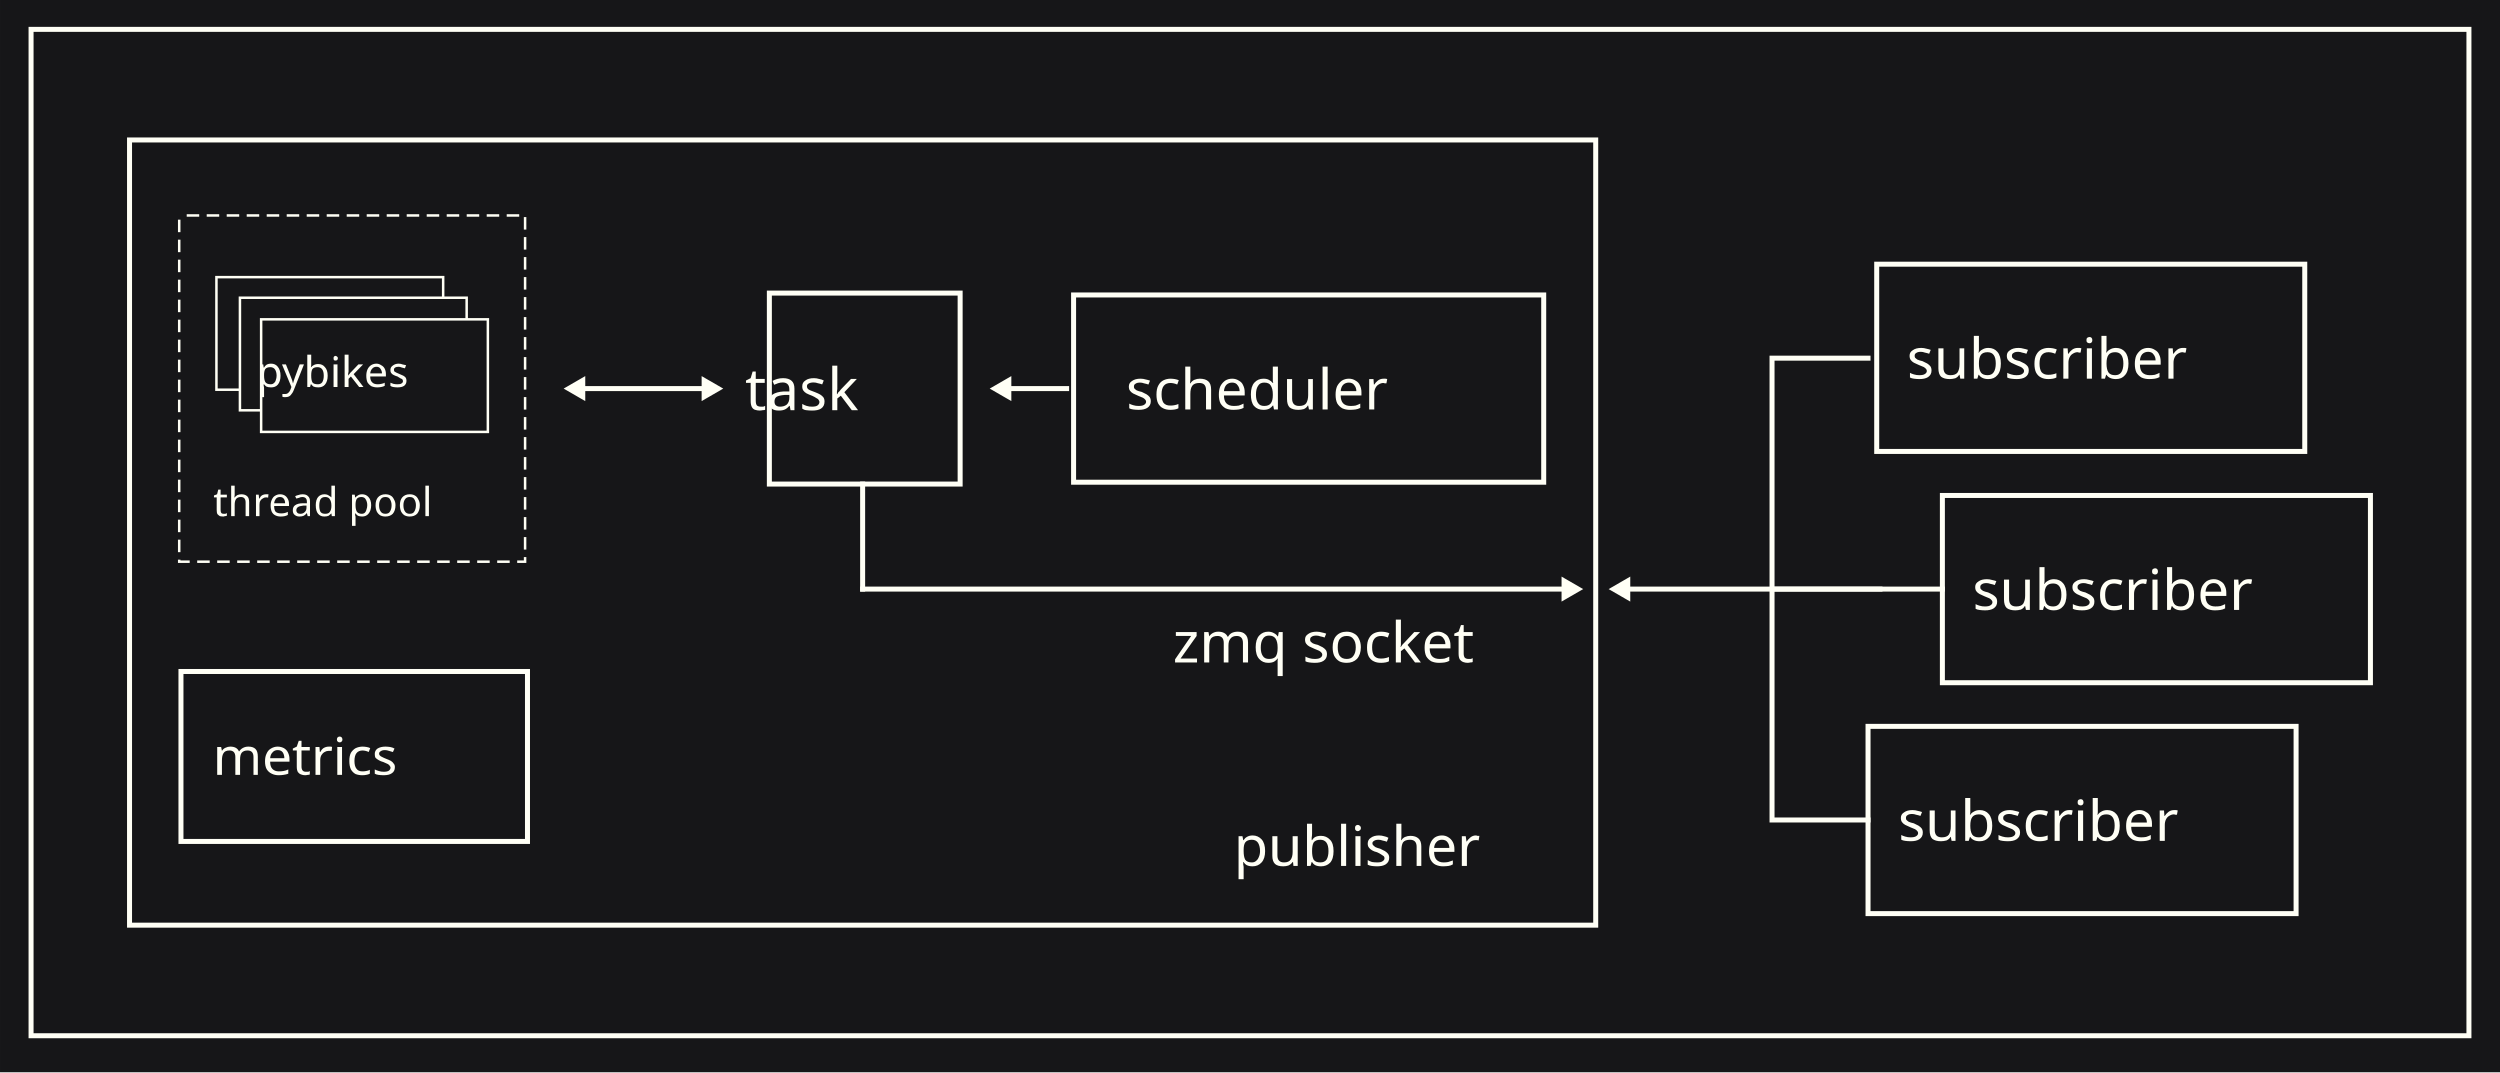
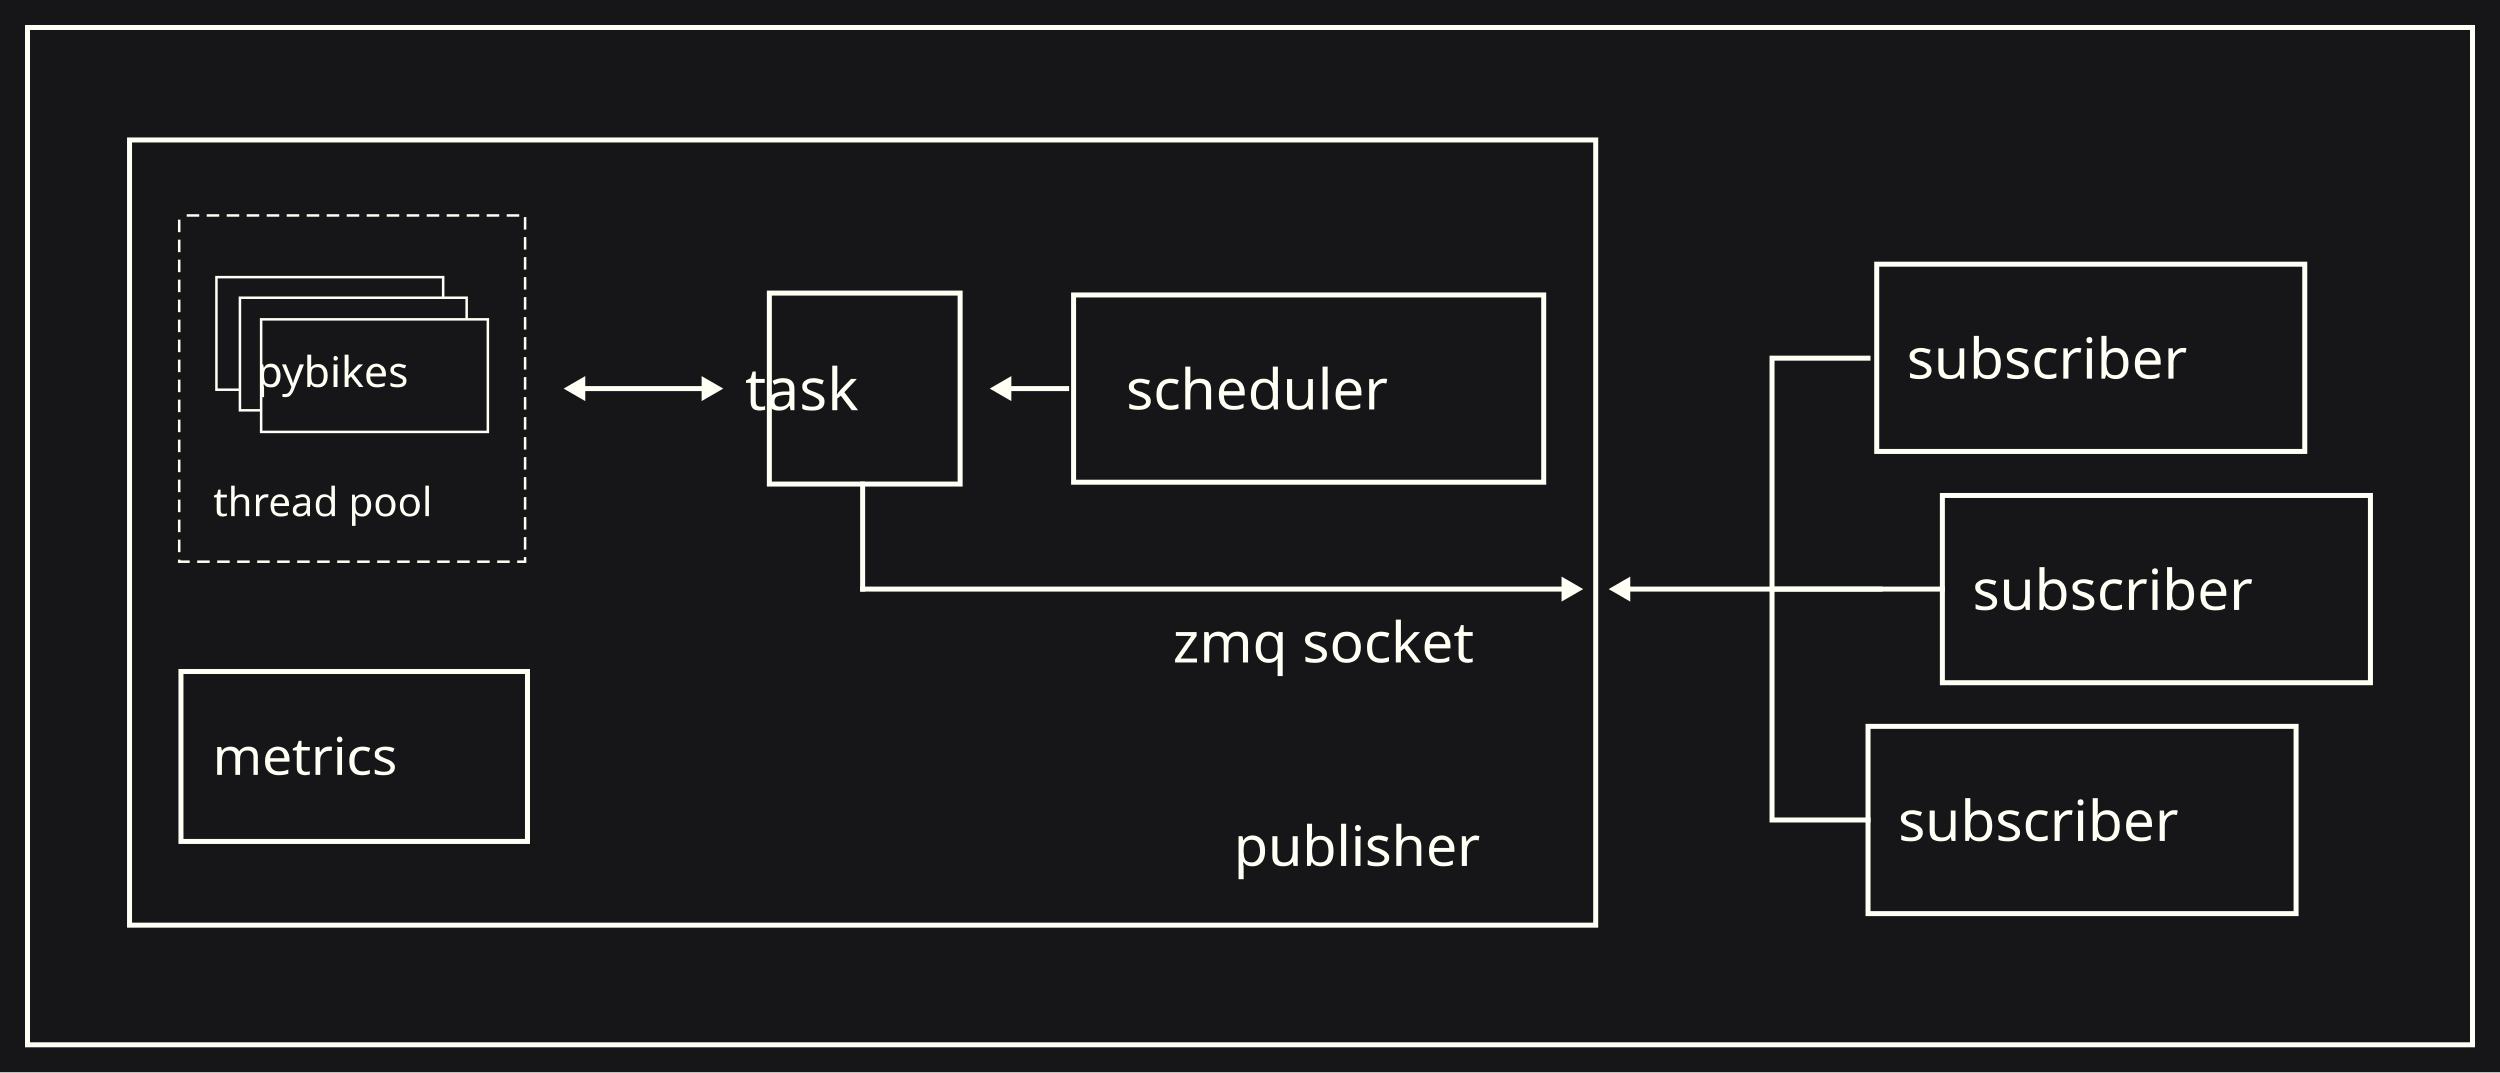
<svg xmlns="http://www.w3.org/2000/svg" width="100mm" height="42.891mm" viewBox="0 0 100 42.891" version="1.1" id="svg5">
  <defs id="defs2">
    <marker style="overflow:visible" id="marker33554-1-2-8" refX="0" refY="0" orient="auto-start-reverse" markerWidth="4.324" markerHeight="4.999" viewBox="0 0 5.324 6.155" preserveAspectRatio="xMidYMid">
      <path transform="scale(0.5)" style="fill:context-stroke;fill-rule:evenodd;stroke:context-stroke;stroke-width:1pt" d="M 5.77,0 -2.88,5 V -5 Z" id="path33552-9-9-3" />
    </marker>
    <marker style="overflow:visible" id="marker33554-10-5" refX="0" refY="0" orient="auto-start-reverse" markerWidth="4.325" markerHeight="5" viewBox="0 0 5.324 6.155" preserveAspectRatio="xMidYMid">
      <path transform="scale(0.5)" style="fill:context-stroke;fill-rule:evenodd;stroke:context-stroke;stroke-width:1pt" d="M 5.77,0 -2.88,5 V -5 Z" id="path33552-93-2" />
    </marker>
  </defs>
  <g id="layer1" transform="translate(-19.66264,-238.2214)">
    <rect style="fill:#161618;fill-opacity:1;stroke:none;stroke-width:0.529;stroke-opacity:1;stop-color:#000000" id="rect8457-00-6" width="100" height="42.891" x="19.663" y="238.221" />
-     <rect style="fill:none;fill-opacity:1;stroke:#fffff5;stroke-width:0.2;stroke-dasharray:none;stroke-opacity:1;stop-color:#000000" id="rect3893-1-6" width="97.515" height="40.255" x="20.905" y="239.396" />
+     <rect style="fill:none;fill-opacity:1;stroke:#fffff5;stroke-width:0.2;stroke-dasharray:none;stroke-opacity:1;stop-color:#000000" id="rect3893-1-6" width="97.8" height="40.692" x="20.763" y="239.321" />
    <rect style="fill:none;fill-opacity:1;stroke:#fffff5;stroke-width:0.2;stroke-dasharray:none;stroke-opacity:1;stop-color:#000000" id="rect2433-0-4" width="58.647" height="31.408" x="24.844" y="243.82" />
    <text xml:space="preserve" style="font-style:normal;font-variant:normal;font-weight:normal;font-stretch:normal;font-size:2.22px;font-family:'Roboto Mono';-inkscape-font-specification:'Roboto Mono, Normal';font-variant-ligatures:normal;font-variant-caps:normal;font-variant-numeric:normal;font-variant-east-asian:normal;text-align:end;text-anchor:end;fill:#fffff5;fill-opacity:1;stroke:none;stroke-width:0.2;stroke-dasharray:none;stroke-opacity:1;stop-color:#000000" x="81.778" y="272.773" id="text6217-4-03-1" transform="scale(0.9996884,1.000312)">
      <tspan id="tspan6215-2-0-7" style="font-style:normal;font-variant:normal;font-weight:normal;font-stretch:normal;font-size:2.22px;font-family:'Roboto Mono';-inkscape-font-specification:'Roboto Mono, Normal';font-variant-ligatures:normal;font-variant-caps:normal;font-variant-numeric:normal;font-variant-east-asian:normal;fill:#fffff5;fill-opacity:1;stroke:none;stroke-width:0.2;stroke-dasharray:none;stroke-opacity:1" x="81.778" y="272.773">publisher</tspan>
    </text>
    <rect style="fill:none;fill-opacity:1;stroke:#fffff5;stroke-width:0.2;stroke-dasharray:none;stroke-opacity:1;stop-color:#000000" id="rect238-8-8-6-8" width="13.861" height="6.798" x="26.901" y="265.081" />
    <text xml:space="preserve" style="font-style:normal;font-variant:normal;font-weight:normal;font-stretch:normal;font-size:2.093px;font-family:'Roboto Mono';-inkscape-font-specification:'Roboto Mono, Normal';font-variant-ligatures:normal;font-variant-caps:normal;font-variant-numeric:normal;font-variant-east-asian:normal;text-align:end;text-anchor:end;fill:#fffff5;fill-opacity:1;stroke:none;stroke-width:0.2;stroke-dasharray:none;stroke-opacity:1;stop-color:#000000" x="37.931" y="271.829" id="text6217-4-0-9-7" transform="scale(1.009705,0.9903887)">
      <tspan id="tspan6215-2-4-0-8" style="font-style:normal;font-variant:normal;font-weight:normal;font-stretch:normal;font-size:2.093px;font-family:'Roboto Mono';-inkscape-font-specification:'Roboto Mono, Normal';font-variant-ligatures:normal;font-variant-caps:normal;font-variant-numeric:normal;font-variant-east-asian:normal;fill:#fffff5;fill-opacity:1;stroke:none;stroke-width:0.2;stroke-dasharray:none;stroke-opacity:1" x="37.931" y="271.829">metrics</tspan>
    </text>
    <text xml:space="preserve" style="font-style:normal;font-variant:normal;font-weight:normal;font-stretch:normal;font-size:2.267px;font-family:'Roboto Mono';-inkscape-font-specification:'Roboto Mono, Normal';font-variant-ligatures:normal;font-variant-caps:normal;font-variant-numeric:normal;font-variant-east-asian:normal;text-align:end;text-anchor:end;fill:#fffff5;fill-opacity:1;stroke:none;stroke-width:0.2;stroke-dasharray:none;stroke-opacity:1;stop-color:#000000" x="77.916" y="255.326" id="text6217-4-1-6-7" transform="scale(1.002845,0.9971627)">
      <tspan id="tspan6215-2-5-4-7" style="font-style:normal;font-variant:normal;font-weight:normal;font-stretch:normal;font-size:2.267px;font-family:'Roboto Mono';-inkscape-font-specification:'Roboto Mono, Normal';font-variant-ligatures:normal;font-variant-caps:normal;font-variant-numeric:normal;font-variant-east-asian:normal;fill:#fffff5;fill-opacity:1;stroke:none;stroke-width:0.2;stroke-dasharray:none;stroke-opacity:1" x="77.916" y="255.326">scheduler</tspan>
    </text>
    <text xml:space="preserve" style="font-style:normal;font-variant:normal;font-weight:normal;font-stretch:normal;font-size:2.267px;font-family:'Roboto Mono';-inkscape-font-specification:'Roboto Mono, Normal';font-variant-ligatures:normal;font-variant-caps:normal;font-variant-numeric:normal;font-variant-east-asian:normal;text-align:end;text-anchor:end;fill:#fffff5;fill-opacity:1;stroke:none;stroke-width:0.2;stroke-dasharray:none;stroke-opacity:1;stop-color:#000000" x="81.344" y="265.473" id="text6217-4-1-7-4-4" transform="scale(1.002845,0.9971627)">
      <tspan id="tspan6215-2-5-1-8-4" style="font-style:normal;font-variant:normal;font-weight:normal;font-stretch:normal;font-size:2.267px;font-family:'Roboto Mono';-inkscape-font-specification:'Roboto Mono, Normal';font-variant-ligatures:normal;font-variant-caps:normal;font-variant-numeric:normal;font-variant-east-asian:normal;fill:#fffff5;fill-opacity:1;stroke:none;stroke-width:0.2;stroke-dasharray:none;stroke-opacity:1" x="81.344" y="265.473">zmq socket</tspan>
    </text>
    <rect style="fill:none;fill-opacity:1;stroke:#fffff5;stroke-width:0.2;stroke-dasharray:none;stroke-opacity:1;stop-color:#000000" id="rect7555-6-9" width="18.805" height="7.49" x="62.606" y="250.02" />
    <text xml:space="preserve" style="font-style:normal;font-variant:normal;font-weight:normal;font-stretch:normal;font-size:2.267px;font-family:'Roboto Mono';-inkscape-font-specification:'Roboto Mono, Normal';font-variant-ligatures:normal;font-variant-caps:normal;font-variant-numeric:normal;font-variant-east-asian:normal;text-align:end;text-anchor:end;fill:#fffff5;fill-opacity:1;stroke:none;stroke-width:0.2;stroke-dasharray:none;stroke-opacity:1;stop-color:#000000" x="109.791" y="254.092" id="text6217-4-1-0-40-5" transform="scale(1.002845,0.9971627)">
      <tspan id="tspan6215-2-5-9-8-5" style="font-style:normal;font-variant:normal;font-weight:normal;font-stretch:normal;font-size:2.267px;font-family:'Roboto Mono';-inkscape-font-specification:'Roboto Mono, Normal';font-variant-ligatures:normal;font-variant-caps:normal;font-variant-numeric:normal;font-variant-east-asian:normal;fill:#fffff5;fill-opacity:1;stroke:none;stroke-width:0.2;stroke-dasharray:none;stroke-opacity:1" x="109.791" y="254.092">subscriber</tspan>
    </text>
    <rect style="fill:none;fill-opacity:1;stroke:#fffff5;stroke-width:0.2;stroke-dasharray:none;stroke-opacity:1;stop-color:#000000" id="rect7555-71-1-5" width="17.122" height="7.49" x="94.731" y="248.789" />
    <text xml:space="preserve" style="font-style:normal;font-variant:normal;font-weight:normal;font-stretch:normal;font-size:2.267px;font-family:'Roboto Mono';-inkscape-font-specification:'Roboto Mono, Normal';font-variant-ligatures:normal;font-variant-caps:normal;font-variant-numeric:normal;font-variant-east-asian:normal;text-align:end;text-anchor:end;fill:#fffff5;fill-opacity:1;stroke:none;stroke-width:0.2;stroke-dasharray:none;stroke-opacity:1;stop-color:#000000" x="112.411" y="263.368" id="text6217-4-1-0-9-3-2" transform="scale(1.002845,0.9971627)">
      <tspan id="tspan6215-2-5-9-5-1-9" style="font-style:normal;font-variant:normal;font-weight:normal;font-stretch:normal;font-size:2.267px;font-family:'Roboto Mono';-inkscape-font-specification:'Roboto Mono, Normal';font-variant-ligatures:normal;font-variant-caps:normal;font-variant-numeric:normal;font-variant-east-asian:normal;fill:#fffff5;fill-opacity:1;stroke:none;stroke-width:0.2;stroke-dasharray:none;stroke-opacity:1" x="112.411" y="263.368">subscriber</tspan>
    </text>
    <rect style="fill:none;fill-opacity:1;stroke:#fffff5;stroke-width:0.2;stroke-dasharray:none;stroke-opacity:1;stop-color:#000000" id="rect7555-71-3-1-8" width="17.122" height="7.49" x="97.358" y="258.04" />
-     <text xml:space="preserve" style="font-style:normal;font-variant:normal;font-weight:normal;font-stretch:normal;font-size:2.267px;font-family:'Roboto Mono';-inkscape-font-specification:'Roboto Mono, Normal';font-variant-ligatures:normal;font-variant-caps:normal;font-variant-numeric:normal;font-variant-east-asian:normal;text-align:end;text-anchor:end;fill:#fffff5;fill-opacity:1;stroke:none;stroke-width:0.2;stroke-dasharray:none;stroke-opacity:1;stop-color:#000000" x="109.445" y="272.631" id="text6217-4-1-0-4-0-0" transform="scale(1.002845,0.9971627)">
-       <tspan id="tspan6215-2-5-9-7-8-7" style="font-style:normal;font-variant:normal;font-weight:normal;font-stretch:normal;font-size:2.267px;font-family:'Roboto Mono';-inkscape-font-specification:'Roboto Mono, Normal';font-variant-ligatures:normal;font-variant-caps:normal;font-variant-numeric:normal;font-variant-east-asian:normal;fill:#fffff5;fill-opacity:1;stroke:none;stroke-width:0.2;stroke-dasharray:none;stroke-opacity:1" x="109.445" y="272.631">subscriber</tspan>
+     <text xml:space="preserve" style="font-style:normal;font-variant:normal;font-weight:normal;font-stretch:normal;font-size:2.267px;font-family:'Roboto Mono';-inkscape-font-specification:'Roboto Mono, Normal';font-variant-ligatures:normal;font-variant-caps:normal;font-variant-numeric:normal;font-variant-east-asian:normal;text-align:end;text-anchor:end;fill:#fffff5;fill-opacity:1;stroke:none;stroke-width:0.2;stroke-dasharray:none;stroke-opacity:1;stop-color:#000000" x="109.445" y="272.632" id="text6217-4-1-0-4-0-0" transform="scale(1.002845,0.9971627)">
+       <tspan id="tspan6215-2-5-9-7-8-7" style="font-style:normal;font-variant:normal;font-weight:normal;font-stretch:normal;font-size:2.267px;font-family:'Roboto Mono';-inkscape-font-specification:'Roboto Mono, Normal';font-variant-ligatures:normal;font-variant-caps:normal;font-variant-numeric:normal;font-variant-east-asian:normal;fill:#fffff5;fill-opacity:1;stroke:none;stroke-width:0.2;stroke-dasharray:none;stroke-opacity:1" x="109.445" y="272.632">subscriber</tspan>
    </text>
    <rect style="fill:none;fill-opacity:1;stroke:#fffff5;stroke-width:0.2;stroke-dasharray:none;stroke-opacity:1;stop-color:#000000" id="rect7555-71-7-4-4" width="17.122" height="7.49" x="94.384" y="267.276" />
    <text xml:space="preserve" style="font-style:normal;font-variant:normal;font-weight:normal;font-stretch:normal;font-size:1.605px;font-family:'Roboto Mono';-inkscape-font-specification:'Roboto Mono, Normal';font-variant-ligatures:normal;font-variant-caps:normal;font-variant-numeric:normal;font-variant-east-asian:normal;text-align:end;text-anchor:end;fill:#fffff5;fill-opacity:1;stroke:none;stroke-width:0.2;stroke-dasharray:none;stroke-opacity:1;stop-color:#000000" x="39.019" y="258.998" id="text6217-4-1-4-4-8-3-5" transform="scale(1.000499,0.9995011)">
      <tspan style="font-style:normal;font-variant:normal;font-weight:normal;font-stretch:normal;font-size:1.605px;font-family:'Roboto Mono';-inkscape-font-specification:'Roboto Mono, Normal';font-variant-ligatures:normal;font-variant-caps:normal;font-variant-numeric:normal;font-variant-east-asian:normal;fill:#fffff5;fill-opacity:1;stroke:none;stroke-width:0.2;stroke-dasharray:none;stroke-opacity:1" x="39.019" y="258.998" id="tspan29389-2-4-0-8">thread pool</tspan>
    </text>
    <rect style="fill:none;fill-opacity:1;stroke:#fffff5;stroke-width:0.1;stroke-linecap:square;stroke-linejoin:miter;stroke-dasharray:0.4, 0.4;stroke-dashoffset:0.45;stroke-opacity:1;paint-order:fill markers stroke;stop-color:#000000" id="rect27058-3-8-5-3" width="13.835" height="13.849" x="26.831" y="246.84" ry="0" rx="0" />
    <rect style="fill:#161618;fill-opacity:1;stroke:#fffff5;stroke-width:0.1;stroke-dasharray:none;stroke-opacity:1;stop-color:#000000" id="rect238-0-5-8-4-3-6" width="9.069" height="4.503" x="28.32" y="249.307" />
    <rect style="fill:#161618;fill-opacity:1;stroke:#fffff5;stroke-width:0.1;stroke-dasharray:none;stroke-opacity:1;stop-color:#000000" id="rect238-3-1-7-4-6-8-2" width="9.069" height="4.503" x="29.26" y="250.131" />
    <rect style="fill:#161618;fill-opacity:1;stroke:#fffff5;stroke-width:0.1;stroke-dasharray:none;stroke-opacity:1;stop-color:#000000" id="rect238-8-6-4-5-0-7-2" width="9.069" height="4.503" x="30.108" y="250.995" />
    <text xml:space="preserve" style="font-style:normal;font-variant:normal;font-weight:normal;font-stretch:normal;font-size:1.702px;font-family:'Roboto Mono';-inkscape-font-specification:'Roboto Mono, Normal';font-variant-ligatures:normal;font-variant-caps:normal;font-variant-numeric:normal;font-variant-east-asian:normal;text-align:end;text-anchor:end;fill:#fffff5;fill-opacity:1;stroke:none;stroke-width:0;stroke-dasharray:none;stroke-opacity:1;stop-color:#000000" x="38.081" y="254.645" id="text6217-0-1-3-8-5" transform="scale(1.003717,0.9962965)">
      <tspan id="tspan6215-5-1-2-0-2" style="font-style:normal;font-variant:normal;font-weight:normal;font-stretch:normal;font-size:1.702px;font-family:'Roboto Mono';-inkscape-font-specification:'Roboto Mono, Normal';font-variant-ligatures:normal;font-variant-caps:normal;font-variant-numeric:normal;font-variant-east-asian:normal;fill:#fffff5;fill-opacity:1;stroke:none;stroke-width:0;stroke-dasharray:none;stroke-opacity:1" x="38.081" y="254.645">pybikes</tspan>
    </text>
    <path style="fill:#b3b3b3;fill-opacity:1;stroke:#fffff5;stroke-width:0.2;stroke-linecap:square;stroke-linejoin:miter;stroke-dasharray:none;stroke-dashoffset:0;stroke-opacity:1;marker-start:url(#marker33554-1-2-8);marker-end:url(#marker33554-10-5);paint-order:fill markers stroke;stop-color:#000000" d="M 48.016,253.765 H 42.785" id="path33496-4-2" />
    <path style="fill:#b3b3b3;fill-opacity:1;stroke:#fffff5;stroke-width:0.2;stroke-linecap:square;stroke-linejoin:miter;stroke-dasharray:none;stroke-dashoffset:0;stroke-opacity:1;marker-end:url(#marker33554-1-2-8);paint-order:fill markers stroke;stop-color:#000000" d="M 62.327,253.765 H 59.828" id="path33496-2-5-7" />
    <rect style="fill:none;fill-opacity:1;stroke:#fffff5;stroke-width:0.2;stroke-dasharray:none;stroke-opacity:1;stop-color:#000000" id="rect7555-9-1-5" width="7.631" height="7.639" x="50.437" y="249.945" />
    <text xml:space="preserve" style="font-style:normal;font-variant:normal;font-weight:normal;font-stretch:normal;font-size:2.338px;font-family:'Roboto Mono';-inkscape-font-specification:'Roboto Mono, Normal';font-variant-ligatures:normal;font-variant-caps:normal;font-variant-numeric:normal;font-variant-east-asian:normal;text-align:end;text-anchor:end;fill:#fffff5;fill-opacity:1;stroke:none;stroke-width:0.2;stroke-dasharray:none;stroke-opacity:1;stop-color:#000000" x="57.019" y="254.7" id="text6217-4-1-1-0-2" transform="scale(1.000278,0.9997223)">
      <tspan id="tspan6215-2-5-0-6-1" style="font-style:normal;font-variant:normal;font-weight:normal;font-stretch:normal;font-size:2.338px;font-family:'Roboto Mono';-inkscape-font-specification:'Roboto Mono, Normal';font-variant-ligatures:normal;font-variant-caps:normal;font-variant-numeric:normal;font-variant-east-asian:normal;fill:#fffff5;fill-opacity:1;stroke:none;stroke-width:0.2;stroke-dasharray:none;stroke-opacity:1" x="57.019" y="254.7">task</tspan>
    </text>
    <path style="fill:none;fill-opacity:1;stroke:#fffff5;stroke-width:0.2;stroke-linecap:square;stroke-linejoin:miter;stroke-dasharray:none;stroke-dashoffset:0;stroke-opacity:1;marker-end:url(#marker33554-10-5);paint-order:fill markers stroke;stop-color:#000000" d="M 54.168,261.785 H 82.413" id="path34964-0-1" />
    <path style="fill:none;fill-opacity:1;stroke:#fffff5;stroke-width:0.2;stroke-linecap:square;stroke-linejoin:miter;stroke-dasharray:none;stroke-dashoffset:0;stroke-opacity:1;marker-start:url(#marker33554-10-5);paint-order:fill markers stroke;stop-color:#000000" d="M 84.585,261.785 H 94.861" id="path34964-3-3-0" />
    <path style="fill:none;fill-opacity:1;stroke:#fffff5;stroke-width:0.2;stroke-linecap:square;stroke-linejoin:miter;stroke-dasharray:none;stroke-dashoffset:0;stroke-opacity:1;paint-order:fill markers stroke;stop-color:#000000" d="m 54.168,261.785 v -4.2" id="path36493-3-1" />
    <path id="path36730-5-8" style="fill:none;fill-opacity:1;stroke:#fffff5;stroke-width:0.2;stroke-linecap:square;stroke-linejoin:miter;stroke-dasharray:none;stroke-dashoffset:0;stroke-opacity:1;paint-order:fill markers stroke;stop-color:#000000" d="m 90.544,261.785 h 6.814 m -2.975,-9.237 h -3.839 v 18.473 h 3.839" />
  </g>
</svg>
